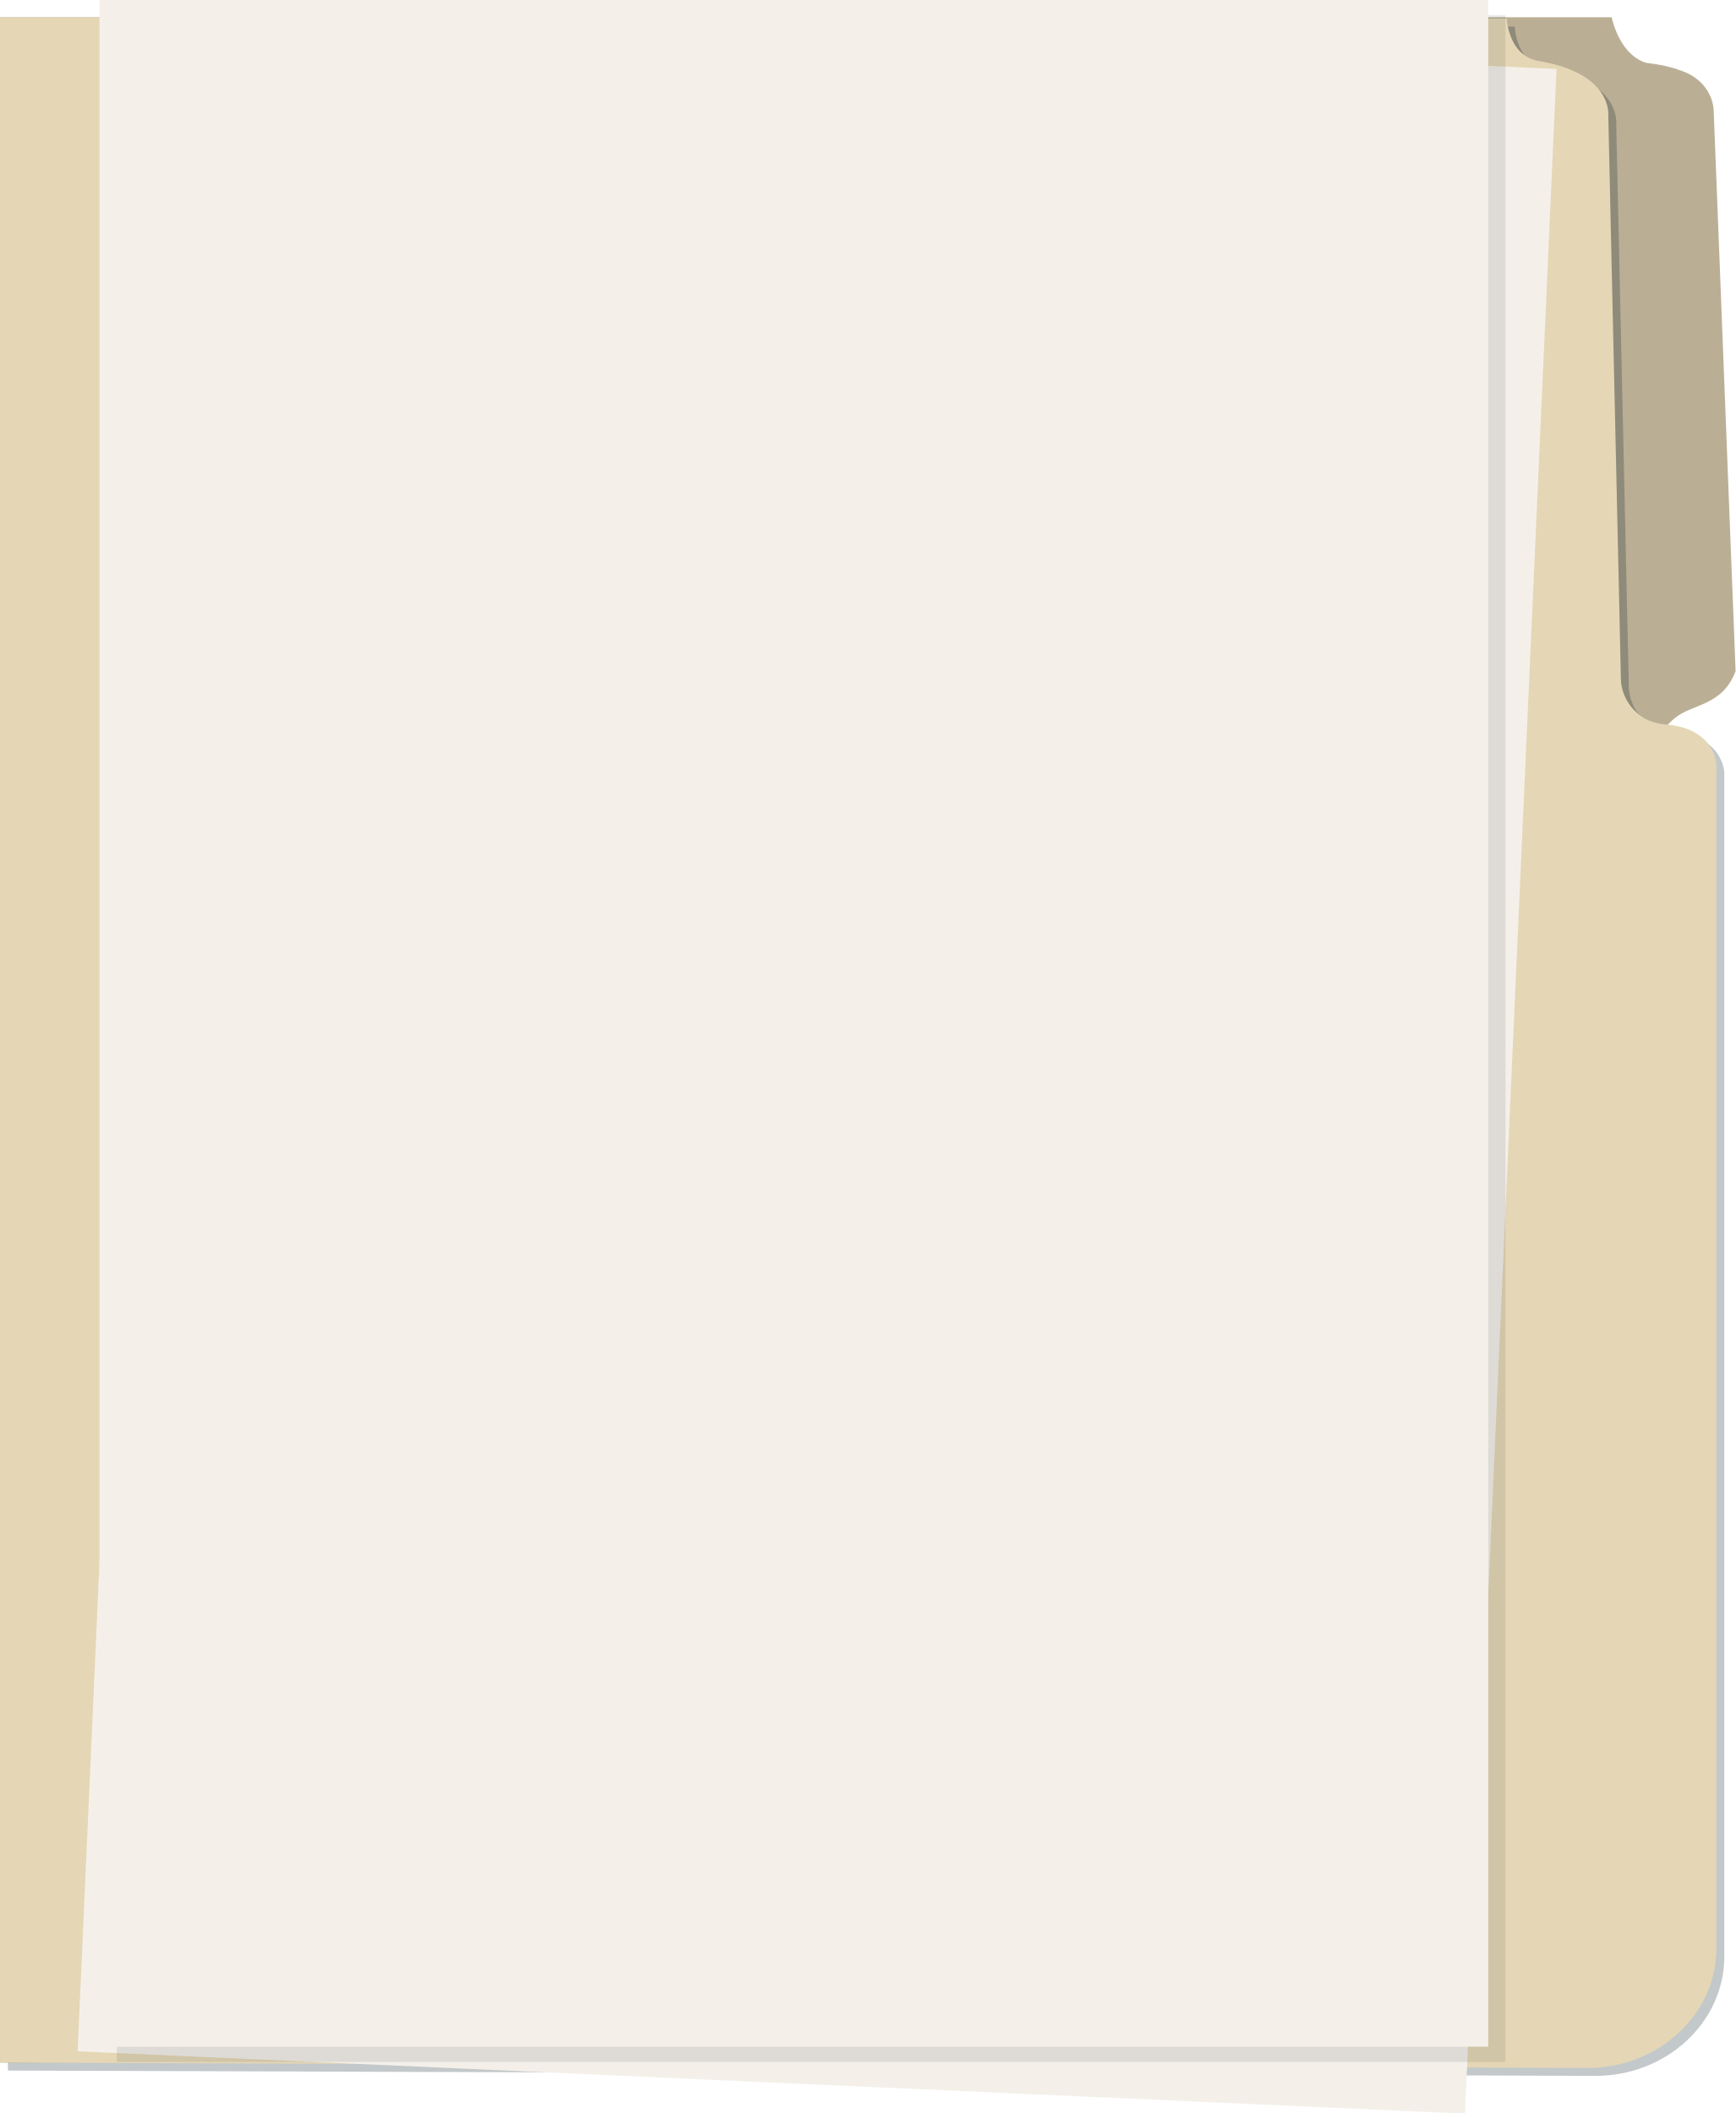
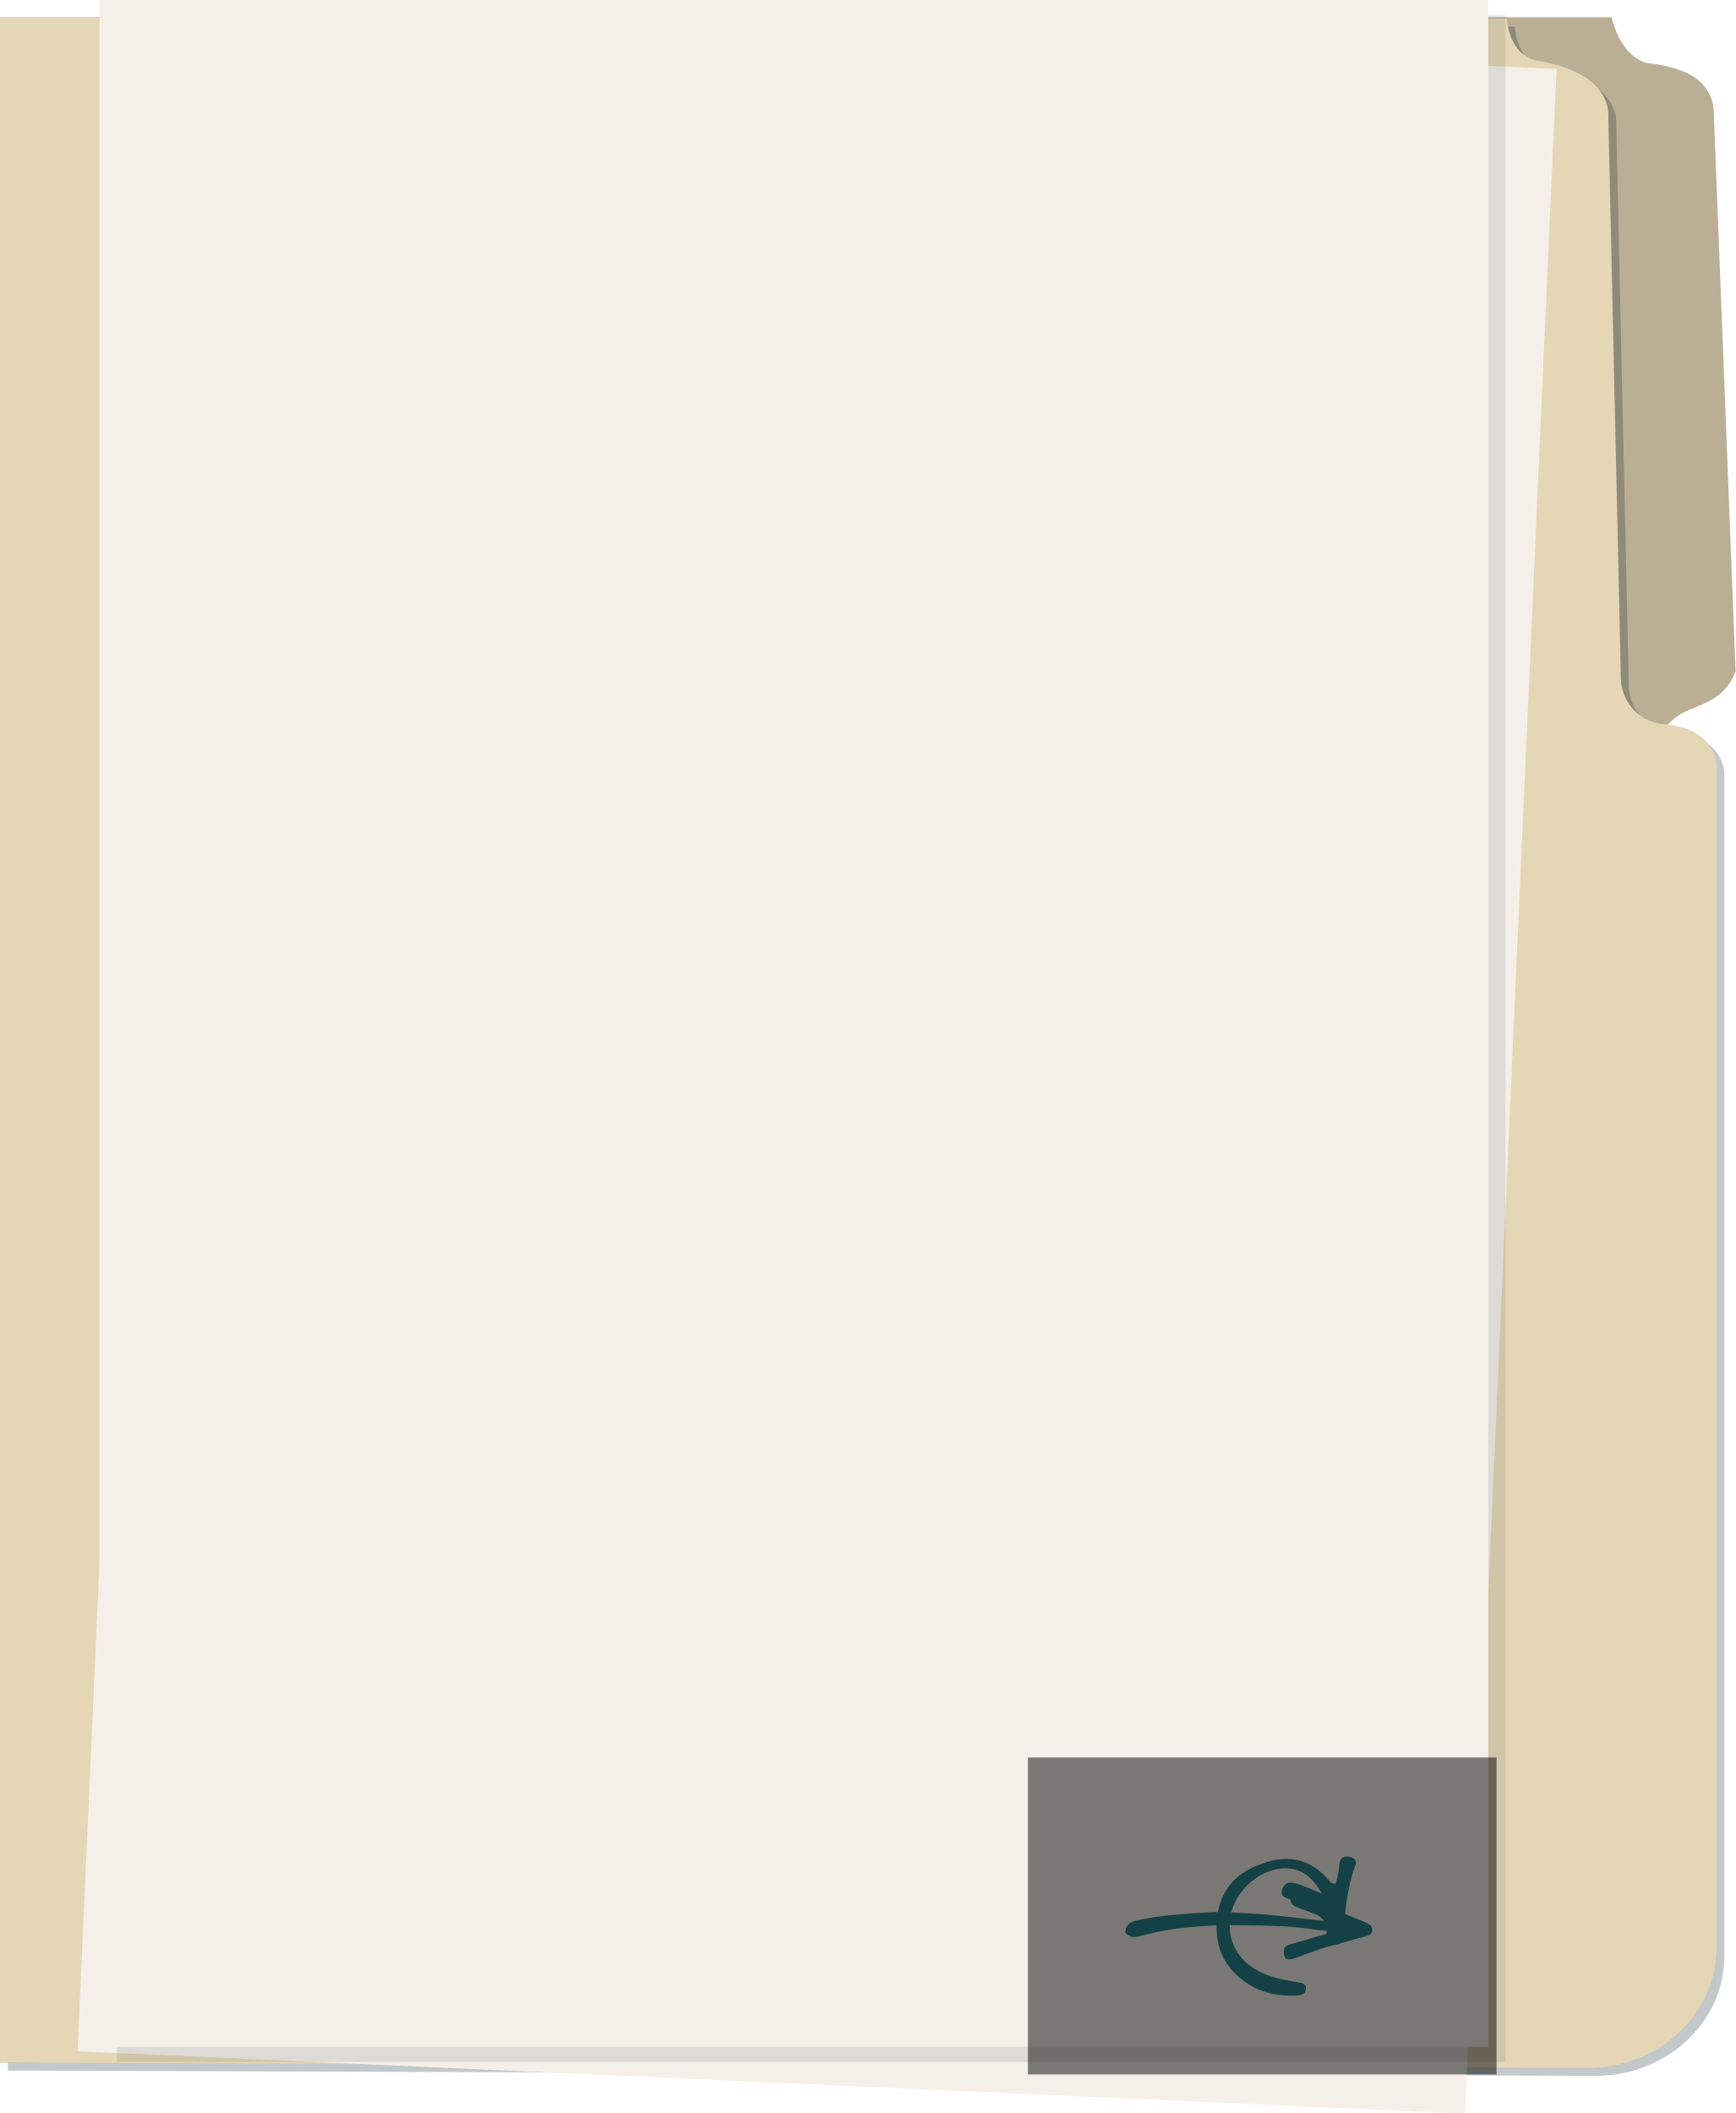
- <svg xmlns="http://www.w3.org/2000/svg" version="1.1" id="Layer_1" x="0px" y="0px" viewBox="0 0 261.7 318.6" style="enable-background:new 0 0 261.7 318.6;" xml:space="preserve">
+ <svg xmlns="http://www.w3.org/2000/svg" id="mobilefile" x="0px" y="0px" viewBox="0 0 261.7 318.6">
  <style type="text/css">
- 	.st0{fill:#BAAE95;}
- 	.st1{opacity:0.25;fill:#10232D;enable-background:new    ;}
- 	.st2{fill:#E5D7B5;}
- 	.st3{fill:#F4F0E9;}
- 	.st4{opacity:0.1;fill:#10232D;enable-background:new    ;}
+ 	.st20{fill:#BAAE95;}
+ 	.st21{opacity:0.25;fill:#10232D;enable-background:new    ;}
+ 	.st22{fill:#E5D7B5;}
+ 	.st23{fill:#F4F0E9;}
+ 	.st24{opacity:0.1;fill:#10232D;enable-background:new    ;}
+ 	.st25{fill:#29828A;}
</style>
  <g id="Layer_4">
    <g id="Layer_4_2_">
      <g id="file_3_">
        <g id="folder_1_">
-           <path class="st0" d="M0,2.6h243c1.6,6.4,5.4,6.9,5.4,6.9c2.5,0.3,4.3,0.8,5.7,1.4c2.5,1,4.2,3.3,4.3,5.8l3.3,84.5      c-2,5.3-6.6,4.9-9.2,7.1c-4.9,4.2-4.2,9.2-4.2,9.2l0.1,177.3c0,8.5-7.4,15.4-16.5,15.4L0,311V2.6z" />
-           <path class="st1" d="M1.2,312.2l239.4,0.8c10.7,0,19.4-8.1,19.4-18V116.6c0,0,0-5.7-8-6.2c-1-0.1-1.9-0.4-2.7-0.8      c-2.3-1.3-3.7-3.7-3.7-6.2l-1.9-85c0,0,0.5-6.2-10.5-8c-4.6-0.8-4.8-6.4-4.8-6.4L1.2,3.9V312.2L1.2,312.2z" />
-           <path class="st2" d="M0,311l239.4,0.8c10.7,0,19.4-8.1,19.4-18V115.4c0,0,0-5.7-8-6.2c-1-0.1-1.9-0.4-2.7-0.8      c-2.3-1.3-3.7-3.7-3.7-6.2l-1.9-85c0,0,0.5-6.2-10.5-8c-4.6-0.8-4.8-6.4-4.8-6.4L0,2.6V311z" />
+           <path class="st20" d="M0,2.6h243c1.6,6.4,5.4,6.9,5.4,6.9c2.5,0.3,4.3,0.8,5.7,1.4c2.5,1,4.2,3.3,4.3,5.8l3.3,84.5      c-2,5.3-6.6,4.9-9.2,7.1c-4.9,4.2-4.2,9.2-4.2,9.2l0.1,177.3c0,8.5-7.4,15.4-16.5,15.4L0,311V2.6z" />
+           <path class="st21" d="M1.2,312.2l239.4,0.8c10.7,0,19.4-8.1,19.4-18V116.6c0,0,0-5.7-8-6.2c-1-0.1-1.9-0.4-2.7-0.8      c-2.3-1.3-3.7-3.7-3.7-6.2l-1.9-85c0,0,0.5-6.2-10.5-8c-4.6-0.8-4.8-6.4-4.8-6.4L1.2,3.9V312.2L1.2,312.2z" />
+           <path class="st22" d="M0,311l239.4,0.8c10.7,0,19.4-8.1,19.4-18V115.4c0,0,0-5.7-8-6.2c-1-0.1-1.9-0.4-2.7-0.8      c-2.3-1.3-3.7-3.7-3.7-6.2l-1.9-85c0,0,0.5-6.2-10.5-8c-4.6-0.8-4.8-6.4-4.8-6.4L0,2.6V311z" />
        </g>
        <g id="papers_3_">
-           <path id="bottom_3_" class="st3" d="M11.7,309.3L25.5,1l209.2,9.4l-13.8,308.3L11.7,309.3z" />
+           <path id="bottom_3_" class="st23" d="M11.7,309.3L25.5,1l209.2,9.4l-13.8,308.3L11.7,309.3z" />
          <g id="top_3_">
-             <path id="shadow_5_" class="st4" d="M17.6,2.3H227v308.6H17.6V2.3z" />
-             <path class="st3" d="M15,0h209.4v308.6H15V0z" />
+             <path id="shadow_5_" class="st24" d="M17.6,2.3H227v308.6H17.6V2.3z" />
+             <path class="st23" d="M15,0h209.4v308.6H15V0z" />
          </g>
        </g>
      </g>
    </g>
  </g>
+   <path id="mnextarrow" class="st25" d="M169.7,291.2c0.1-1.1,0.8-1.4,1.6-1.6c2-0.5,4-0.7,6-0.9c1.9-0.2,3.9-0.3,5.9-0.4  c1.7,0,3.3,0.1,5.1,0.2c4,0.2,7.9,0.8,11.9,1.2c0.1,0,0.2,0,0.4-0.1c-0.2-0.1-0.5-0.2-0.8-0.4c-1.5-0.6-2.9-1.1-4.4-1.7  c-0.9-0.4-1.1-1.2-0.4-1.8c0.4-0.3,0.6-0.1,1,0c1.8,0.8,3.6,1.5,5.4,2.3l4.6,1.9c0.4,0.2,0.8,0.4,0.9,0.9v0.4  c-0.1,0.4-0.4,0.6-0.8,0.7c-1.9,0.5-3.8,1.1-5.8,1.6c-1.8,0.5-3.5,1.2-5.2,1.8c-1.4,0.5-1.6-0.4-1.5-1.3c0.1-0.5,0.4-0.6,0.8-0.8  c1.9-0.5,3.7-1.1,5.6-1.6c0.2-0.1,0.4-0.1,0.6-0.4c-1.1-0.1-2.2-0.2-3.3-0.4c-3.2-0.4-6.5-0.5-9.8-0.5c-5.2-0.1-10.4,0.2-15.5,1.6  c-1,0.3-1.8,0.2-2.4-0.6C169.7,291.5,169.7,291.2,169.7,291.2z" />
+   <path id="mreplayarrow" class="st25" d="M201.4,284c-0.7,0.1-0.9-0.4-1.2-0.7c-3-3.3-6.5-3.7-10.4-2.1c-3.8,1.4-5.9,4.2-6.3,8.1  c-0.4,4.2,1.1,7.6,4.8,9.9c2.2,1.4,4.7,1.8,7.3,1.7c0.6-0.1,1.3-0.2,1.3-1c0.1-0.8-0.6-0.9-1.2-1c-1.7-0.3-3.5-0.6-5.1-1.3  c-3.9-1.6-5.8-5.1-5-9c0.8-3.8,4.7-7,8.4-6.9c2.3,0.1,3.9,1.3,5.3,3.8c-1.4-0.6-2.4-1-3.5-1.4c-0.9-0.3-1.9-0.5-2.4,0.6  c-0.6,1.4,0.7,1.5,1.5,1.8c1.5,0.6,2.9,1.5,4.1,2.5c0.9,0.7,1.2,1.6,1,2.7c-0.2,1,0.4,1.4,1.3,1.5c0.9,0.1,1.2-0.6,1.2-1.3  c0.3-3.6,0.6-7.1,1.8-10.5c0.3-0.7,0.1-1.2-0.7-1.4c-0.8-0.2-1.4,0-1.6,0.8C201.9,282,201.7,283,201.4,284z" />
+   <rect id="mclickspace" x="155" y="265" fill="#000" opacity="0.5" width="27%" height="15%" />
</svg>
